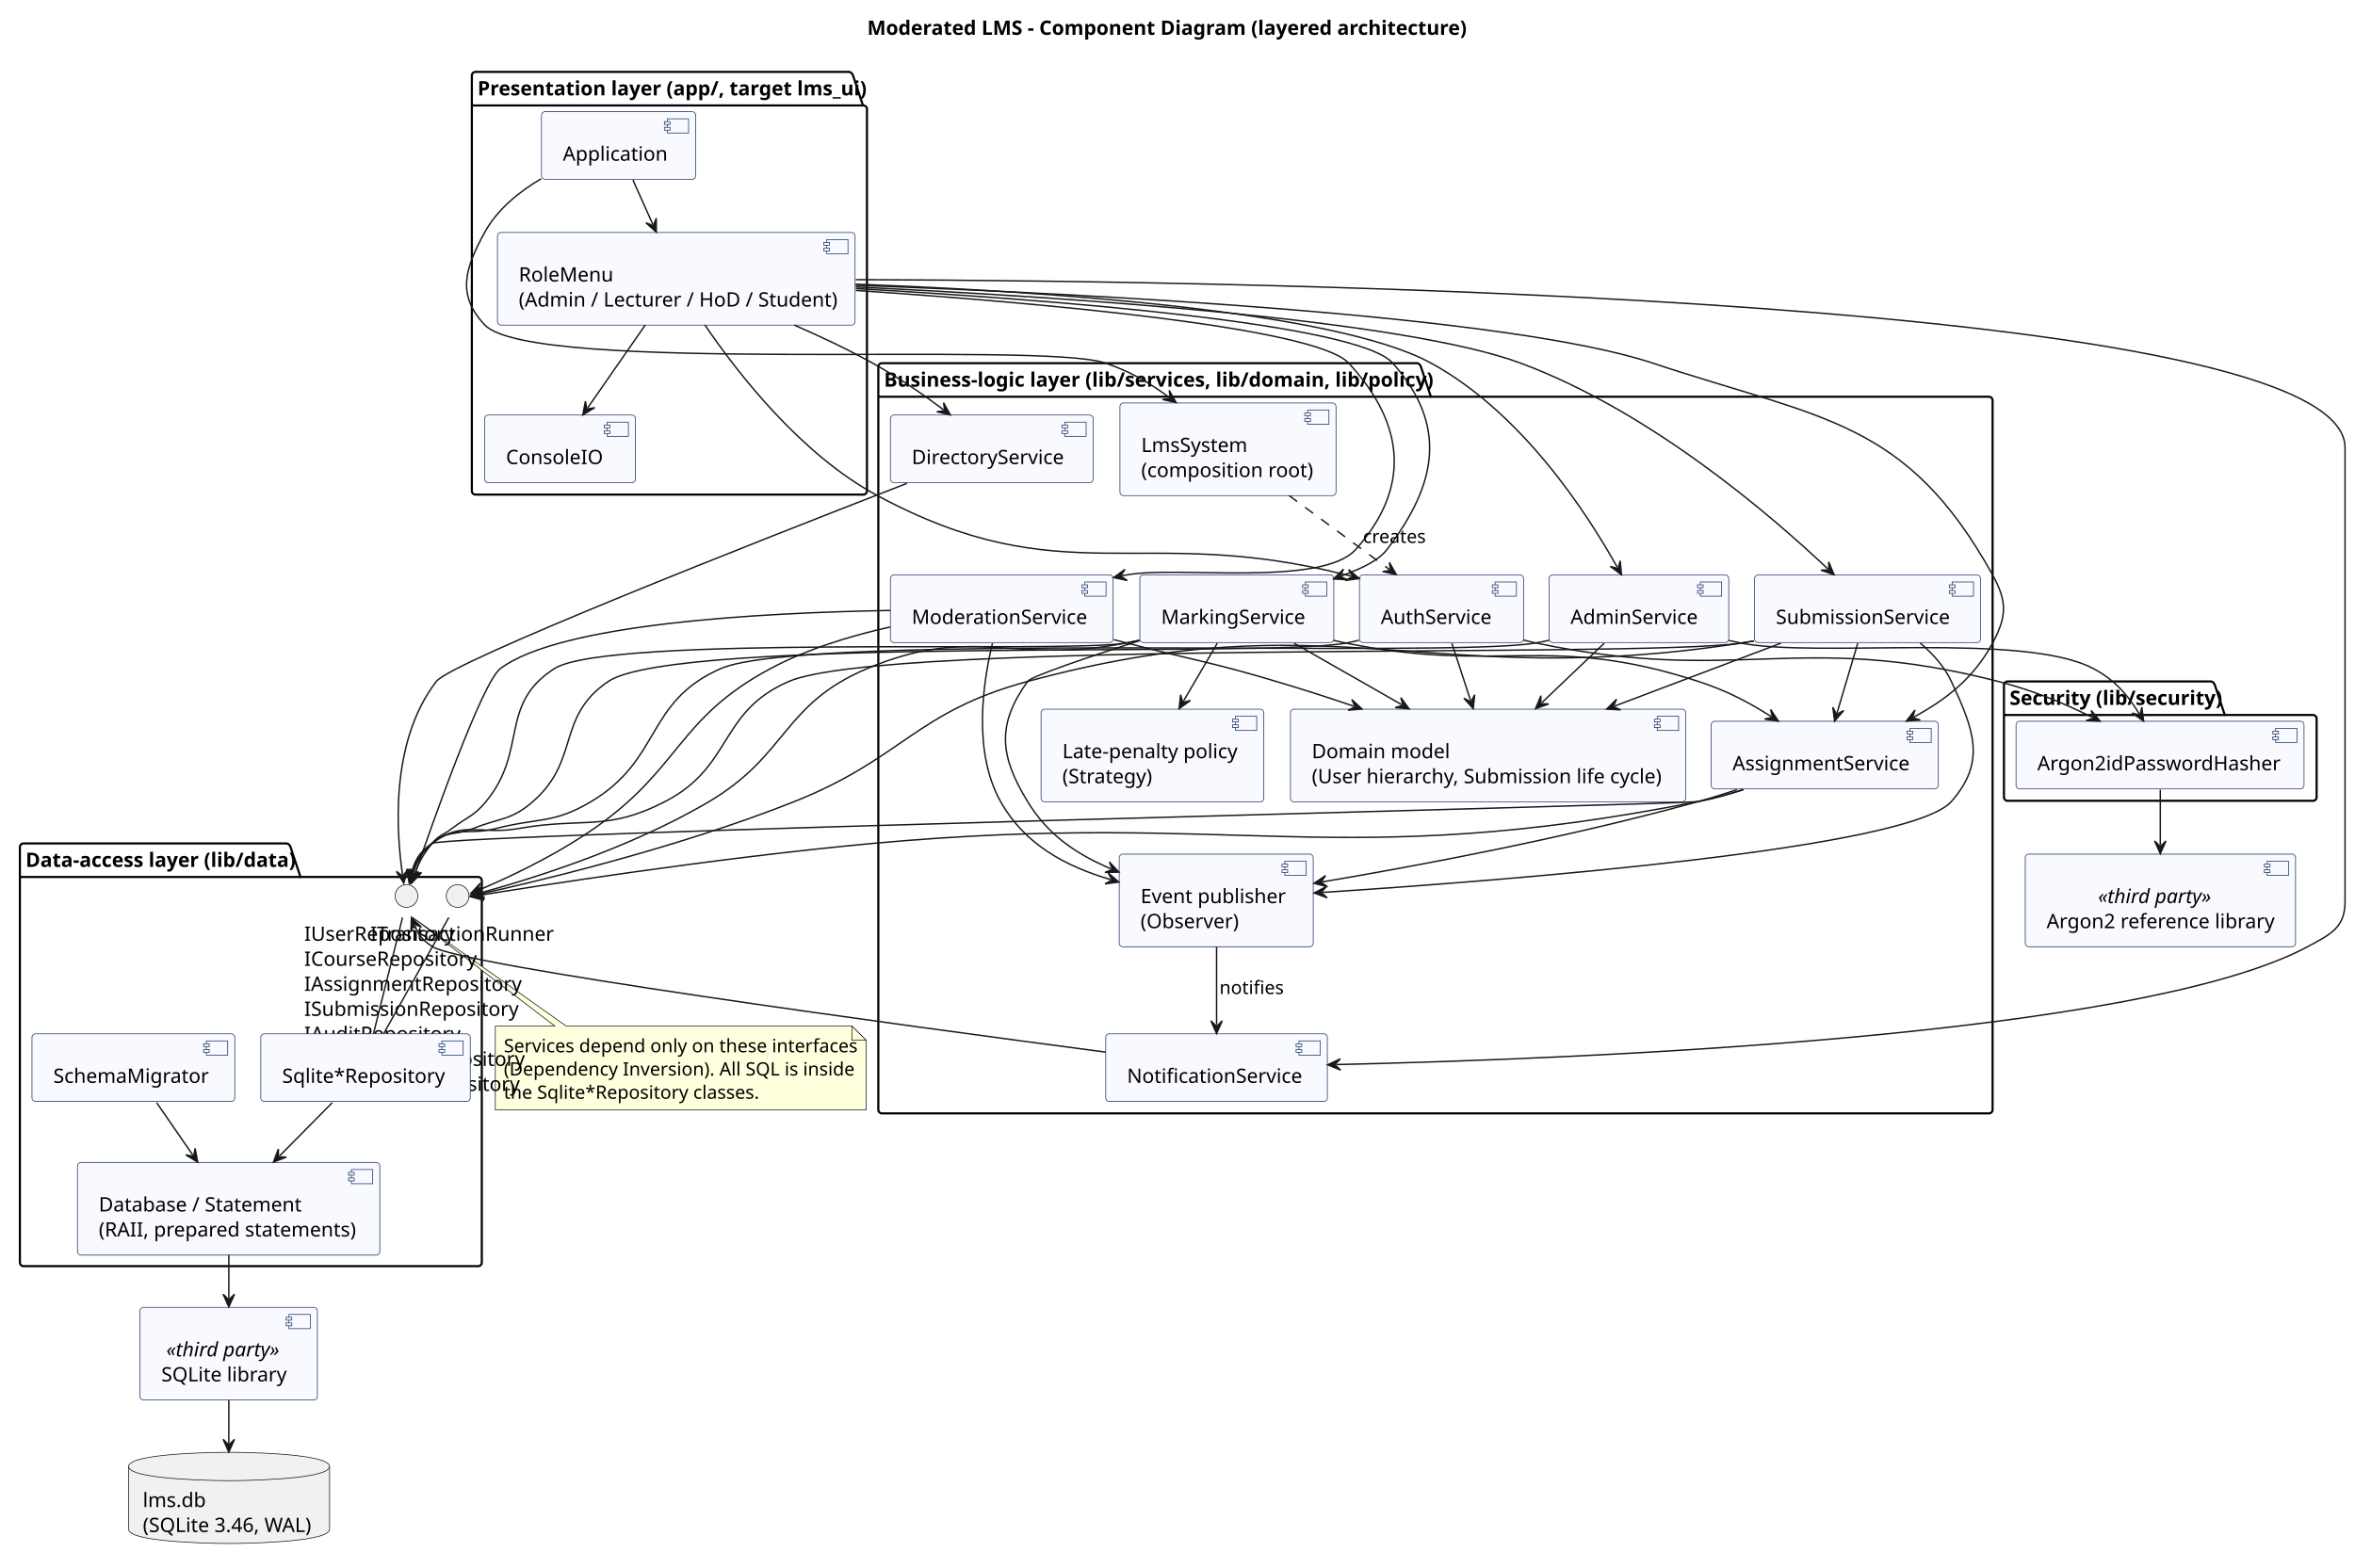
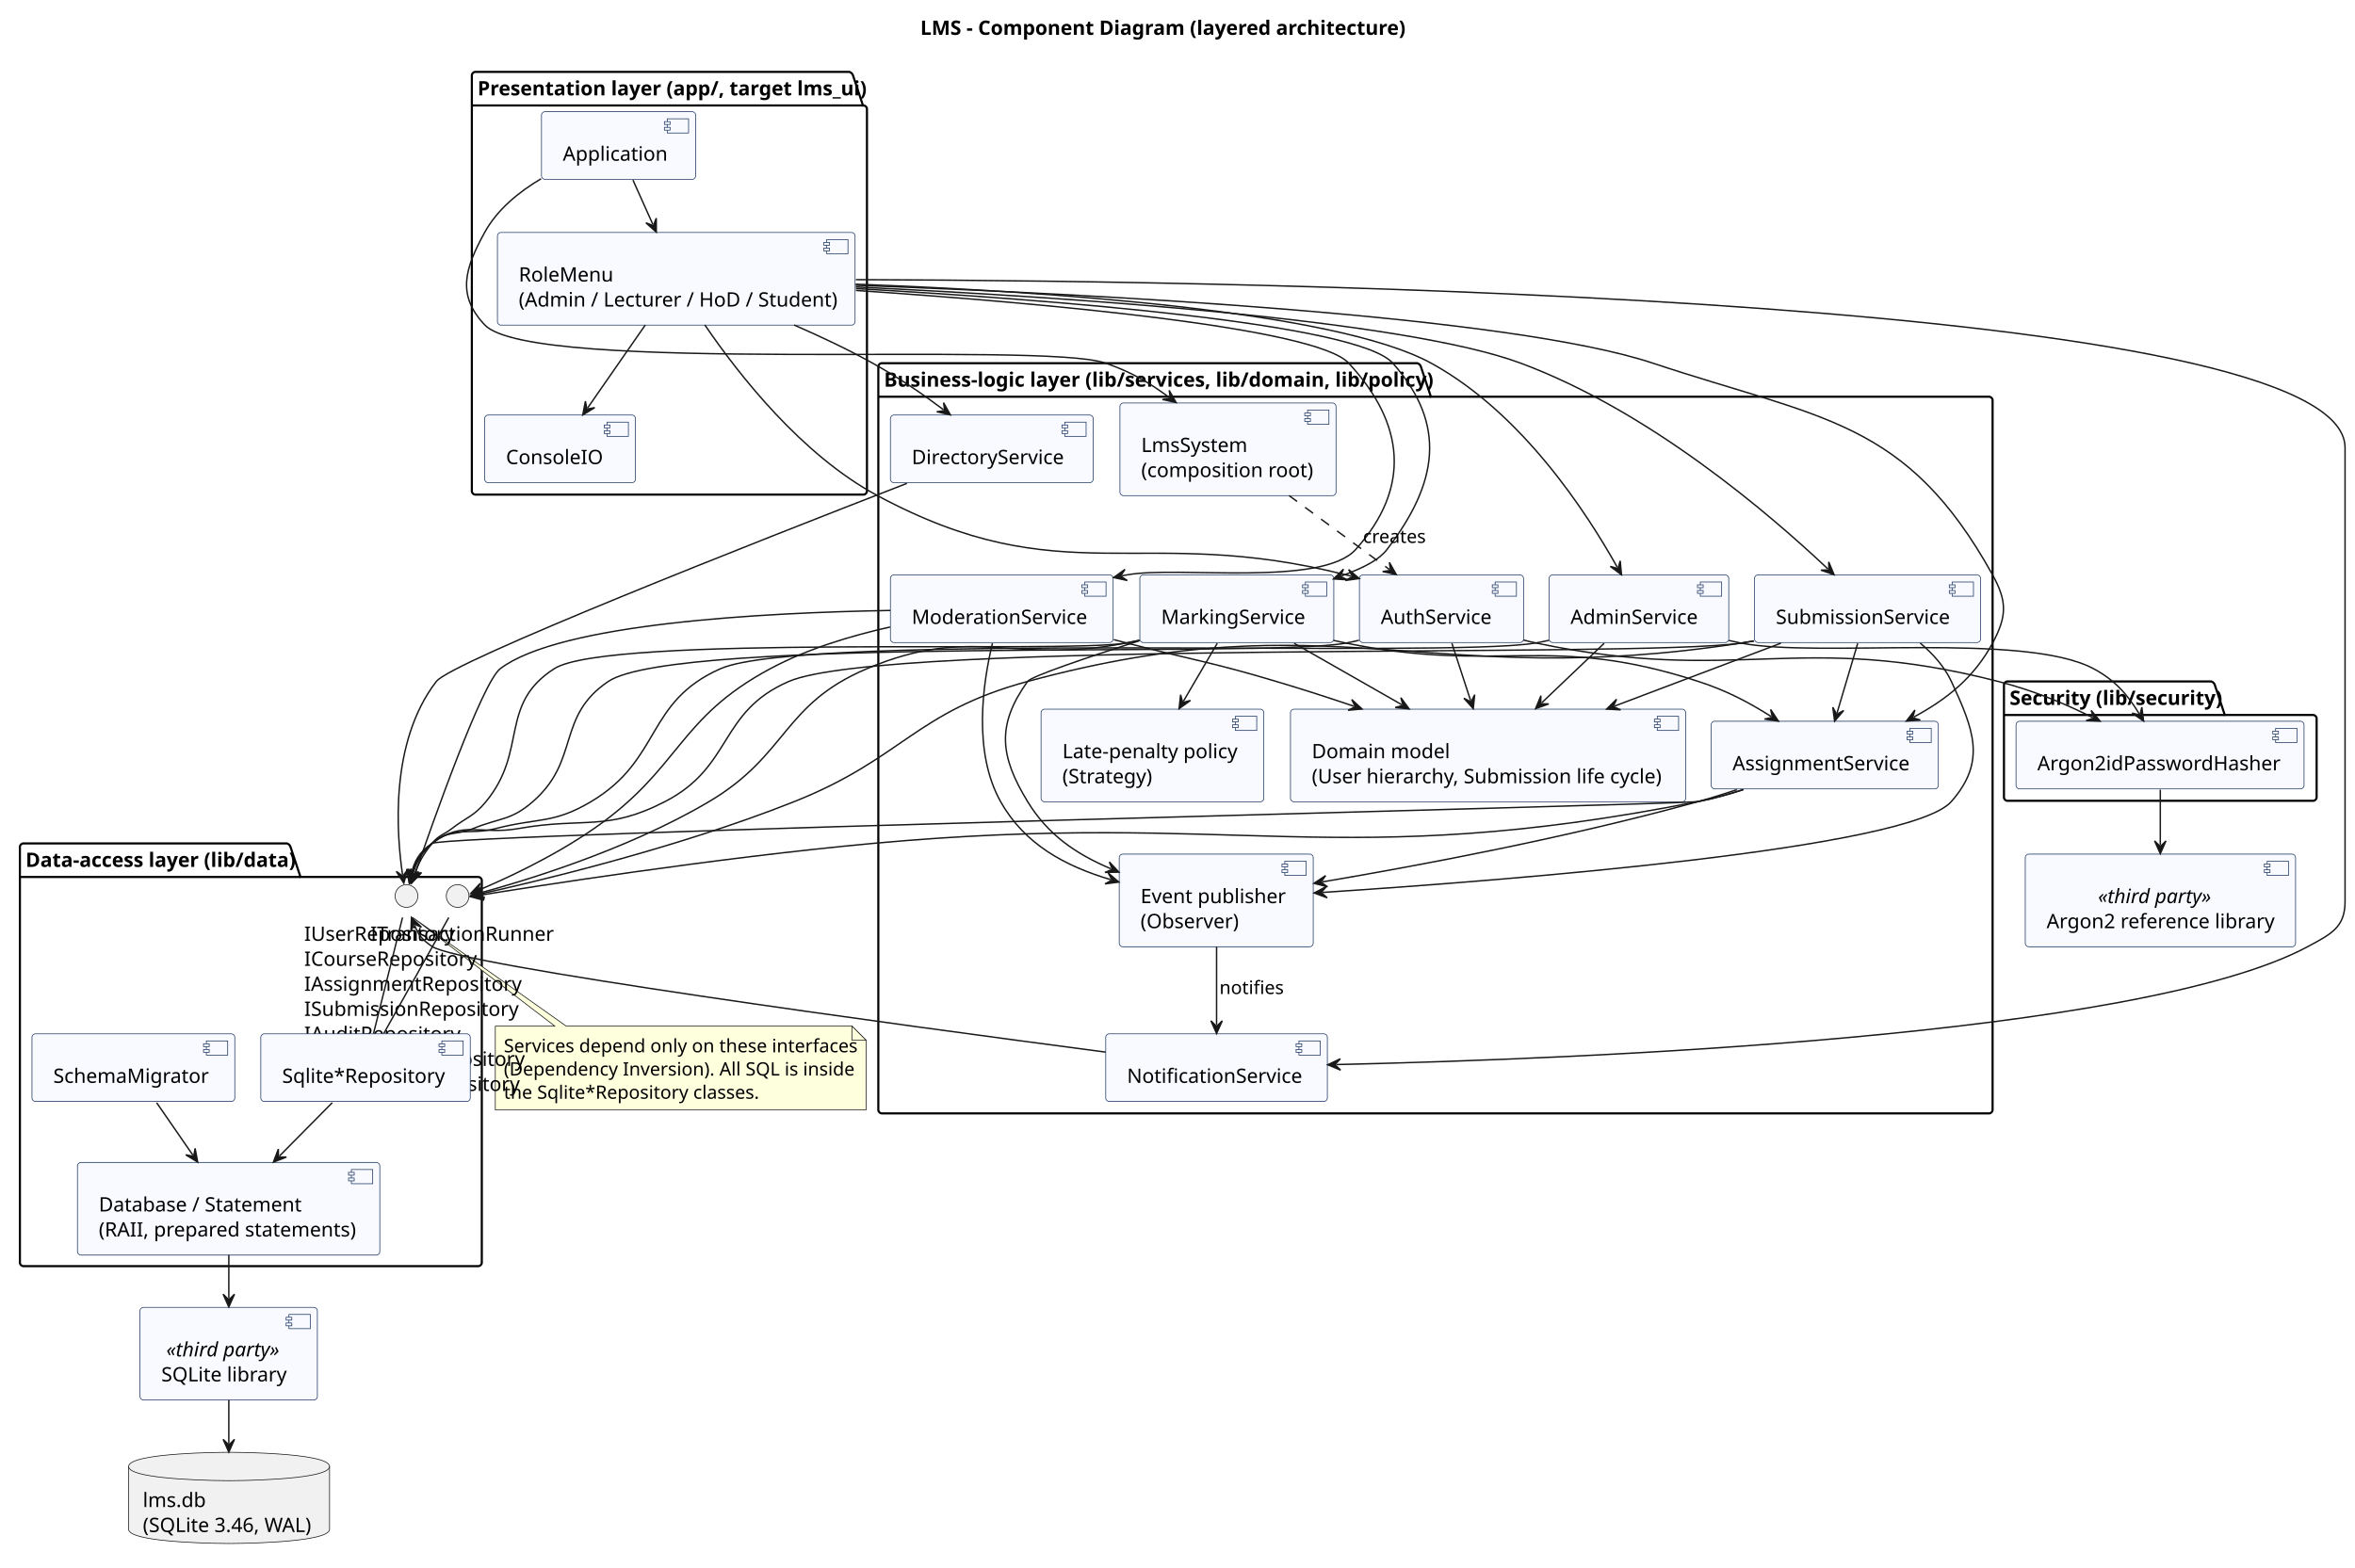
<svg xmlns="http://www.w3.org/2000/svg" contentStyleType="text/css" data-diagram-type="DESCRIPTION" height="1103px" preserveAspectRatio="none" style="width:1657px;height:1103px;background:#FFFFFF;" version="1.1" viewBox="0 0 1657 1103" width="1657px" zoomAndPan="magnify">
  <defs />
  <g>
    <g class="title" data-source-line="2">
-       <text fill="#000000" font-family="sans-serif" font-size="14" font-weight="bold" lengthAdjust="spacing" textLength="400.627" x="610.187" y="24.533">Moderated LMS - Component Diagram (layered architecture)</text>
+       <text fill="#000000" font-family="sans-serif" font-size="14" font-weight="bold" lengthAdjust="spacing" textLength="325.951" x="647.524" y="24.533">LMS - Component Diagram (layered architecture)</text>
    </g>
    <g class="cluster" data-entity="Presentation layer  .app.. target lms_ui." data-source-line="9" data-uid="ent0002" id="cluster_Presentation layer  .app.. target lms_ui.">
      <path d="M334.5,50.609 L597.686,50.609 A3.75,3.75 0 0 1 600.186,53.109 L607.186,74.219 L607.5,74.219 A2.5,2.5 0 0 1 610,76.719 L610,345.609 A2.5,2.5 0 0 1 607.5,348.109 L334.5,348.109 A2.5,2.5 0 0 1 332,345.609 L332,53.109 A2.5,2.5 0 0 1 334.5,50.609" fill="none" style="stroke:#000000;stroke-width:1.5;" />
      <line style="stroke:#000000;stroke-width:1.5;" x1="332" x2="607.186" y1="74.219" y2="74.219" />
      <text fill="#000000" font-family="sans-serif" font-size="14" font-weight="bold" lengthAdjust="spacing" textLength="262.185" x="336" y="67.143">Presentation layer  (app/, target lms_ui)</text>
    </g>
    <g class="cluster" data-entity="Business-logic layer  .lib.services. lib.domain. lib.policy." data-source-line="15" data-uid="ent0006" id="cluster_Business-logic layer  .lib.services. lib.domain. lib.policy.">
      <path d="M620.5,255.609 L997.278,255.609 A3.75,3.75 0 0 1 999.778,258.109 L1006.778,279.219 L1399.5,279.219 A2.5,2.5 0 0 1 1402,281.719 L1402,781.109 A2.5,2.5 0 0 1 1399.5,783.609 L620.5,783.609 A2.5,2.5 0 0 1 618,781.109 L618,258.109 A2.5,2.5 0 0 1 620.5,255.609" fill="none" style="stroke:#000000;stroke-width:1.5;" />
      <line style="stroke:#000000;stroke-width:1.5;" x1="618" x2="1006.778" y1="279.219" y2="279.219" />
      <text fill="#000000" font-family="sans-serif" font-size="14" font-weight="bold" lengthAdjust="spacing" textLength="375.778" x="622" y="272.143">Business-logic layer  (lib/services, lib/domain, lib/policy)</text>
    </g>
    <g class="cluster" data-entity="Security .lib.security." data-source-line="30" data-uid="ent0019" id="cluster_Security .lib.security.">
      <path d="M1412.5,479.609 L1555.879,479.609 A3.75,3.75 0 0 1 1558.379,482.109 L1565.379,503.219 L1627.5,503.219 A2.5,2.5 0 0 1 1630,505.719 L1630,561.109 A2.5,2.5 0 0 1 1627.5,563.609 L1412.5,563.609 A2.5,2.5 0 0 1 1410,561.109 L1410,482.109 A2.5,2.5 0 0 1 1412.5,479.609" fill="none" style="stroke:#000000;stroke-width:1.5;" />
      <line style="stroke:#000000;stroke-width:1.5;" x1="1410" x2="1565.379" y1="503.219" y2="503.219" />
      <text fill="#000000" font-family="sans-serif" font-size="14" font-weight="bold" lengthAdjust="spacing" textLength="142.379" x="1414" y="496.143">Security (lib/security)</text>
    </g>
    <g class="cluster" data-entity="Data-access layer  .lib.data." data-source-line="34" data-uid="ent0021" id="cluster_Data-access layer  .lib.data.">
      <path d="M16.5,593.609 L201.92,593.609 A3.75,3.75 0 0 1 204.42,596.109 L211.42,617.219 L336.5,617.219 A2.5,2.5 0 0 1 339,619.719 L339,888.609 A2.5,2.5 0 0 1 336.5,891.109 L16.5,891.109 A2.5,2.5 0 0 1 14,888.609 L14,596.109 A2.5,2.5 0 0 1 16.5,593.609" fill="none" style="stroke:#000000;stroke-width:1.5;" />
      <line style="stroke:#000000;stroke-width:1.5;" x1="14" x2="211.42" y1="617.219" y2="617.219" />
      <text fill="#000000" font-family="sans-serif" font-size="14" font-weight="bold" lengthAdjust="spacing" textLength="184.42" x="18" y="610.143">Data-access layer  (lib/data)</text>
    </g>
    <g class="entity" data-entity="File" data-source-line="42" data-uid="ent0027" id="entity_File">
      <path d="M90.5,1032.109 C90.5,1022.109 161.19,1022.109 161.19,1022.109 C161.19,1022.109 231.879,1022.109 231.879,1032.109 L231.879,1076.328 C231.879,1086.328 161.19,1086.328 161.19,1086.328 C161.19,1086.328 90.5,1086.328 90.5,1076.328 L90.5,1032.109" fill="#F1F1F1" style="stroke:#181818;stroke-width:0.5;" />
      <path d="M90.5,1032.109 C90.5,1042.109 161.19,1042.109 161.19,1042.109 C161.19,1042.109 231.879,1042.109 231.879,1032.109" fill="none" style="stroke:#181818;stroke-width:0.5;" />
      <text fill="#000000" font-family="sans-serif" font-size="14" lengthAdjust="spacing" textLength="41.234" x="100.5" y="1060.643">lms.db</text>
      <text fill="#000000" font-family="sans-serif" font-size="14" lengthAdjust="spacing" textLength="121.379" x="100.5" y="1078.252">(SQLite 3.46, WAL)</text>
    </g>
    <g class="entity" data-entity="SQLite" data-source-line="43" data-uid="ent0028" id="entity_SQLite">
      <rect fill="#F8FAFF" height="65.219" rx="2.5" ry="2.5" style="stroke:#1F3864;stroke-width:0.5;" width="124.807" x="98.5" y="920.109" />
      <rect fill="#F8FAFF" height="10" style="stroke:#1F3864;stroke-width:0.5;" width="15" x="203.307" y="925.109" />
      <rect fill="#F8FAFF" height="2" style="stroke:#1F3864;stroke-width:0.5;" width="4" x="201.307" y="927.109" />
      <rect fill="#F8FAFF" height="2" style="stroke:#1F3864;stroke-width:0.5;" width="4" x="201.307" y="931.109" />
      <text fill="#000000" font-family="sans-serif" font-size="14" font-style="italic" lengthAdjust="spacing" textLength="77.82" x="116.993" y="954.643">«third party»</text>
      <text fill="#000000" font-family="sans-serif" font-size="14" lengthAdjust="spacing" textLength="84.807" x="113.5" y="972.252">SQLite library</text>
    </g>
    <g class="entity" data-entity="Argon" data-source-line="44" data-uid="ent0029" id="entity_Argon">
      <rect fill="#F8FAFF" height="65.219" rx="2.5" ry="2.5" style="stroke:#1F3864;stroke-width:0.5;" width="190.185" x="1425" y="601.109" />
      <rect fill="#F8FAFF" height="10" style="stroke:#1F3864;stroke-width:0.5;" width="15" x="1595.186" y="606.109" />
      <rect fill="#F8FAFF" height="2" style="stroke:#1F3864;stroke-width:0.5;" width="4" x="1593.186" y="608.109" />
      <rect fill="#F8FAFF" height="2" style="stroke:#1F3864;stroke-width:0.5;" width="4" x="1593.186" y="612.109" />
      <text fill="#000000" font-family="sans-serif" font-size="14" font-style="italic" lengthAdjust="spacing" textLength="77.82" x="1476.183" y="635.643">«third party»</text>
      <text fill="#000000" font-family="sans-serif" font-size="14" lengthAdjust="spacing" textLength="150.185" x="1440" y="653.252">Argon2 reference library</text>
    </g>
    <g class="entity" data-entity="GMN78" data-source-line="97" data-uid="ent0079" id="entity_GMN78">
      <path d="M348.5,722.109 L348.5,781.164 A0,0 0 0 0 348.5,781.164 L609.391,781.164 A0,0 0 0 0 609.391,781.164 L609.391,732.109 L599.391,722.109 L398.313,722.109 L290.299,645.629 L390.313,722.109 L348.5,722.109 A0,0 0 0 0 348.5,722.109" fill="#FEFFDD" style="stroke:#181818;stroke-width:0.5;" />
      <path d="M599.391,722.109 L599.391,732.109 L609.391,732.109 L599.391,722.109" fill="#FEFFDD" style="stroke:#181818;stroke-width:0.5;" />
      <text fill="#000000" font-family="sans-serif" font-size="13" lengthAdjust="spacing" textLength="237.758" x="354.5" y="740.605">Services depend only on these interfaces</text>
      <text fill="#000000" font-family="sans-serif" font-size="13" lengthAdjust="spacing" textLength="239.891" x="354.5" y="756.956">(Dependency Inversion). All SQL is inside</text>
      <text fill="#000000" font-family="sans-serif" font-size="13" lengthAdjust="spacing" textLength="171.971" x="354.5" y="773.308">the Sqlite*Repository classes.</text>
    </g>
    <g class="entity" data-entity="App" data-source-line="10" data-uid="ent0003" id="entity_App">
      <rect fill="#F8FAFF" height="47.609" rx="2.5" ry="2.5" style="stroke:#1F3864;stroke-width:0.5;" width="108.489" x="381" y="78.609" />
      <rect fill="#F8FAFF" height="10" style="stroke:#1F3864;stroke-width:0.5;" width="15" x="469.489" y="83.609" />
      <rect fill="#F8FAFF" height="2" style="stroke:#1F3864;stroke-width:0.5;" width="4" x="467.489" y="85.609" />
      <rect fill="#F8FAFF" height="2" style="stroke:#1F3864;stroke-width:0.5;" width="4" x="467.489" y="89.609" />
      <text fill="#000000" font-family="sans-serif" font-size="14" lengthAdjust="spacing" textLength="68.489" x="396" y="113.143">Application</text>
    </g>
    <g class="entity" data-entity="Menus" data-source-line="11" data-uid="ent0004" id="entity_Menus">
      <rect fill="#F8FAFF" height="65.219" rx="2.5" ry="2.5" style="stroke:#1F3864;stroke-width:0.5;" width="251.641" x="350" y="163.609" />
      <rect fill="#F8FAFF" height="10" style="stroke:#1F3864;stroke-width:0.5;" width="15" x="581.641" y="168.609" />
      <rect fill="#F8FAFF" height="2" style="stroke:#1F3864;stroke-width:0.5;" width="4" x="579.641" y="170.609" />
      <rect fill="#F8FAFF" height="2" style="stroke:#1F3864;stroke-width:0.5;" width="4" x="579.641" y="174.609" />
      <text fill="#000000" font-family="sans-serif" font-size="14" lengthAdjust="spacing" textLength="63.813" x="365" y="198.143">RoleMenu</text>
      <text fill="#000000" font-family="sans-serif" font-size="14" lengthAdjust="spacing" textLength="211.641" x="365" y="215.752">(Admin / Lecturer / HoD / Student)</text>
    </g>
    <g class="entity" data-entity="IO" data-source-line="12" data-uid="ent0005" id="entity_IO">
      <rect fill="#F8FAFF" height="47.609" rx="2.5" ry="2.5" style="stroke:#1F3864;stroke-width:0.5;" width="106.144" x="341" y="292.109" />
      <rect fill="#F8FAFF" height="10" style="stroke:#1F3864;stroke-width:0.5;" width="15" x="427.144" y="297.109" />
      <rect fill="#F8FAFF" height="2" style="stroke:#1F3864;stroke-width:0.5;" width="4" x="425.144" y="299.109" />
      <rect fill="#F8FAFF" height="2" style="stroke:#1F3864;stroke-width:0.5;" width="4" x="425.144" y="303.109" />
      <text fill="#000000" font-family="sans-serif" font-size="14" lengthAdjust="spacing" textLength="66.144" x="356" y="326.643">ConsoleIO</text>
    </g>
    <g class="entity" data-entity="Sys" data-source-line="16" data-uid="ent0007" id="entity_Sys">
      <rect fill="#F8FAFF" height="65.219" rx="2.5" ry="2.5" style="stroke:#1F3864;stroke-width:0.5;" width="152.041" x="788" y="283.609" />
      <rect fill="#F8FAFF" height="10" style="stroke:#1F3864;stroke-width:0.5;" width="15" x="920.041" y="288.609" />
      <rect fill="#F8FAFF" height="2" style="stroke:#1F3864;stroke-width:0.5;" width="4" x="918.041" y="290.609" />
      <rect fill="#F8FAFF" height="2" style="stroke:#1F3864;stroke-width:0.5;" width="4" x="918.041" y="294.609" />
      <text fill="#000000" font-family="sans-serif" font-size="14" lengthAdjust="spacing" textLength="73.124" x="803" y="318.143">LmsSystem</text>
      <text fill="#000000" font-family="sans-serif" font-size="14" lengthAdjust="spacing" textLength="112.041" x="803" y="335.752">(composition root)</text>
    </g>
    <g class="entity" data-entity="Auth" data-source-line="17" data-uid="ent0008" id="entity_Auth">
      <rect fill="#F8FAFF" height="47.609" rx="2.5" ry="2.5" style="stroke:#1F3864;stroke-width:0.5;" width="115.482" x="956.5" y="404.609" />
      <rect fill="#F8FAFF" height="10" style="stroke:#1F3864;stroke-width:0.5;" width="15" x="1051.982" y="409.609" />
      <rect fill="#F8FAFF" height="2" style="stroke:#1F3864;stroke-width:0.5;" width="4" x="1049.982" y="411.609" />
      <rect fill="#F8FAFF" height="2" style="stroke:#1F3864;stroke-width:0.5;" width="4" x="1049.982" y="415.609" />
      <text fill="#000000" font-family="sans-serif" font-size="14" lengthAdjust="spacing" textLength="75.482" x="971.5" y="439.143">AuthService</text>
    </g>
    <g class="entity" data-entity="AdminS" data-source-line="18" data-uid="ent0009" id="entity_AdminS">
      <rect fill="#F8FAFF" height="47.609" rx="2.5" ry="2.5" style="stroke:#1F3864;stroke-width:0.5;" width="126.365" x="1090" y="404.609" />
      <rect fill="#F8FAFF" height="10" style="stroke:#1F3864;stroke-width:0.5;" width="15" x="1196.365" y="409.609" />
      <rect fill="#F8FAFF" height="2" style="stroke:#1F3864;stroke-width:0.5;" width="4" x="1194.365" y="411.609" />
      <rect fill="#F8FAFF" height="2" style="stroke:#1F3864;stroke-width:0.5;" width="4" x="1194.365" y="415.609" />
      <text fill="#000000" font-family="sans-serif" font-size="14" lengthAdjust="spacing" textLength="86.365" x="1105" y="439.143">AdminService</text>
    </g>
    <g class="entity" data-entity="AsgS" data-source-line="19" data-uid="ent0010" id="entity_AsgS">
      <rect fill="#F8FAFF" height="47.609" rx="2.5" ry="2.5" style="stroke:#1F3864;stroke-width:0.5;" width="159.827" x="1204" y="507.609" />
      <rect fill="#F8FAFF" height="10" style="stroke:#1F3864;stroke-width:0.5;" width="15" x="1343.827" y="512.609" />
      <rect fill="#F8FAFF" height="2" style="stroke:#1F3864;stroke-width:0.5;" width="4" x="1341.827" y="514.609" />
      <rect fill="#F8FAFF" height="2" style="stroke:#1F3864;stroke-width:0.5;" width="4" x="1341.827" y="518.609" />
      <text fill="#000000" font-family="sans-serif" font-size="14" lengthAdjust="spacing" textLength="119.827" x="1219" y="542.143">AssignmentService</text>
    </g>
    <g class="entity" data-entity="SubS" data-source-line="20" data-uid="ent0011" id="entity_SubS">
      <rect fill="#F8FAFF" height="47.609" rx="2.5" ry="2.5" style="stroke:#1F3864;stroke-width:0.5;" width="159.048" x="1234.5" y="404.609" />
      <rect fill="#F8FAFF" height="10" style="stroke:#1F3864;stroke-width:0.5;" width="15" x="1373.548" y="409.609" />
      <rect fill="#F8FAFF" height="2" style="stroke:#1F3864;stroke-width:0.5;" width="4" x="1371.548" y="411.609" />
      <rect fill="#F8FAFF" height="2" style="stroke:#1F3864;stroke-width:0.5;" width="4" x="1371.548" y="415.609" />
      <text fill="#000000" font-family="sans-serif" font-size="14" lengthAdjust="spacing" textLength="119.048" x="1249.5" y="439.143">SubmissionService</text>
    </g>
    <g class="entity" data-entity="MarkS" data-source-line="21" data-uid="ent0012" id="entity_MarkS">
      <rect fill="#F8FAFF" height="47.609" rx="2.5" ry="2.5" style="stroke:#1F3864;stroke-width:0.5;" width="136.476" x="802" y="404.609" />
      <rect fill="#F8FAFF" height="10" style="stroke:#1F3864;stroke-width:0.5;" width="15" x="918.476" y="409.609" />
      <rect fill="#F8FAFF" height="2" style="stroke:#1F3864;stroke-width:0.5;" width="4" x="916.476" y="411.609" />
      <rect fill="#F8FAFF" height="2" style="stroke:#1F3864;stroke-width:0.5;" width="4" x="916.476" y="415.609" />
      <text fill="#000000" font-family="sans-serif" font-size="14" lengthAdjust="spacing" textLength="96.476" x="817" y="439.143">MarkingService</text>
    </g>
    <g class="entity" data-entity="ModS" data-source-line="22" data-uid="ent0013" id="entity_ModS">
      <rect fill="#F8FAFF" height="47.609" rx="2.5" ry="2.5" style="stroke:#1F3864;stroke-width:0.5;" width="156.724" x="626.5" y="404.609" />
      <rect fill="#F8FAFF" height="10" style="stroke:#1F3864;stroke-width:0.5;" width="15" x="763.224" y="409.609" />
      <rect fill="#F8FAFF" height="2" style="stroke:#1F3864;stroke-width:0.5;" width="4" x="761.224" y="411.609" />
      <rect fill="#F8FAFF" height="2" style="stroke:#1F3864;stroke-width:0.5;" width="4" x="761.224" y="415.609" />
      <text fill="#000000" font-family="sans-serif" font-size="14" lengthAdjust="spacing" textLength="116.724" x="641.5" y="439.143">ModerationService</text>
    </g>
    <g class="entity" data-entity="NotS" data-source-line="23" data-uid="ent0014" id="entity_NotS">
      <rect fill="#F8FAFF" height="47.609" rx="2.5" ry="2.5" style="stroke:#1F3864;stroke-width:0.5;" width="155.938" x="778" y="727.609" />
      <rect fill="#F8FAFF" height="10" style="stroke:#1F3864;stroke-width:0.5;" width="15" x="913.938" y="732.609" />
      <rect fill="#F8FAFF" height="2" style="stroke:#1F3864;stroke-width:0.5;" width="4" x="911.938" y="734.609" />
      <rect fill="#F8FAFF" height="2" style="stroke:#1F3864;stroke-width:0.5;" width="4" x="911.938" y="738.609" />
      <text fill="#000000" font-family="sans-serif" font-size="14" lengthAdjust="spacing" textLength="115.938" x="793" y="762.143">NotificationService</text>
    </g>
    <g class="entity" data-entity="DirS" data-source-line="24" data-uid="ent0015" id="entity_DirS">
      <rect fill="#F8FAFF" height="47.609" rx="2.5" ry="2.5" style="stroke:#1F3864;stroke-width:0.5;" width="142.69" x="626.5" y="292.109" />
      <rect fill="#F8FAFF" height="10" style="stroke:#1F3864;stroke-width:0.5;" width="15" x="749.189" y="297.109" />
      <rect fill="#F8FAFF" height="2" style="stroke:#1F3864;stroke-width:0.5;" width="4" x="747.189" y="299.109" />
      <rect fill="#F8FAFF" height="2" style="stroke:#1F3864;stroke-width:0.5;" width="4" x="747.189" y="303.109" />
      <text fill="#000000" font-family="sans-serif" font-size="14" lengthAdjust="spacing" textLength="102.689" x="641.5" y="326.643">DirectoryService</text>
    </g>
    <g class="entity" data-entity="Domain" data-source-line="25" data-uid="ent0016" id="entity_Domain">
      <rect fill="#F8FAFF" height="65.219" rx="2.5" ry="2.5" style="stroke:#1F3864;stroke-width:0.5;" width="278.068" x="908" y="499.109" />
      <rect fill="#F8FAFF" height="10" style="stroke:#1F3864;stroke-width:0.5;" width="15" x="1166.068" y="504.109" />
      <rect fill="#F8FAFF" height="2" style="stroke:#1F3864;stroke-width:0.5;" width="4" x="1164.068" y="506.109" />
      <rect fill="#F8FAFF" height="2" style="stroke:#1F3864;stroke-width:0.5;" width="4" x="1164.068" y="510.109" />
      <text fill="#000000" font-family="sans-serif" font-size="14" lengthAdjust="spacing" textLength="90.262" x="923" y="533.643">Domain model</text>
      <text fill="#000000" font-family="sans-serif" font-size="14" lengthAdjust="spacing" textLength="238.068" x="923" y="551.252">(User hierarchy, Submission life cycle)</text>
    </g>
    <g class="entity" data-entity="Policy" data-source-line="26" data-uid="ent0017" id="entity_Policy">
      <rect fill="#F8FAFF" height="65.219" rx="2.5" ry="2.5" style="stroke:#1F3864;stroke-width:0.5;" width="156.737" x="732.5" y="499.109" />
      <rect fill="#F8FAFF" height="10" style="stroke:#1F3864;stroke-width:0.5;" width="15" x="869.237" y="504.109" />
      <rect fill="#F8FAFF" height="2" style="stroke:#1F3864;stroke-width:0.5;" width="4" x="867.237" y="506.109" />
      <rect fill="#F8FAFF" height="2" style="stroke:#1F3864;stroke-width:0.5;" width="4" x="867.237" y="510.109" />
      <text fill="#000000" font-family="sans-serif" font-size="14" lengthAdjust="spacing" textLength="116.737" x="747.5" y="533.643">Late-penalty policy</text>
      <text fill="#000000" font-family="sans-serif" font-size="14" lengthAdjust="spacing" textLength="61.462" x="747.5" y="551.252">(Strategy)</text>
    </g>
    <g class="entity" data-entity="Events" data-source-line="27" data-uid="ent0018" id="entity_Events">
      <rect fill="#F8FAFF" height="65.219" rx="2.5" ry="2.5" style="stroke:#1F3864;stroke-width:0.5;" width="136.503" x="787.5" y="601.109" />
      <rect fill="#F8FAFF" height="10" style="stroke:#1F3864;stroke-width:0.5;" width="15" x="904.003" y="606.109" />
      <rect fill="#F8FAFF" height="2" style="stroke:#1F3864;stroke-width:0.5;" width="4" x="902.003" y="608.109" />
      <rect fill="#F8FAFF" height="2" style="stroke:#1F3864;stroke-width:0.5;" width="4" x="902.003" y="612.109" />
      <text fill="#000000" font-family="sans-serif" font-size="14" lengthAdjust="spacing" textLength="96.503" x="802.5" y="635.643">Event publisher</text>
      <text fill="#000000" font-family="sans-serif" font-size="14" lengthAdjust="spacing" textLength="66.897" x="802.5" y="653.252">(Observer)</text>
    </g>
    <g class="entity" data-entity="Hasher" data-source-line="31" data-uid="ent0020" id="entity_Hasher">
      <rect fill="#F8FAFF" height="47.609" rx="2.5" ry="2.5" style="stroke:#1F3864;stroke-width:0.5;" width="202.641" x="1418.5" y="507.609" />
      <rect fill="#F8FAFF" height="10" style="stroke:#1F3864;stroke-width:0.5;" width="15" x="1601.141" y="512.609" />
      <rect fill="#F8FAFF" height="2" style="stroke:#1F3864;stroke-width:0.5;" width="4" x="1599.141" y="514.609" />
      <rect fill="#F8FAFF" height="2" style="stroke:#1F3864;stroke-width:0.5;" width="4" x="1599.141" y="518.609" />
      <text fill="#000000" font-family="sans-serif" font-size="14" lengthAdjust="spacing" textLength="162.641" x="1433.5" y="542.143">Argon2idPasswordHasher</text>
    </g>
    <g class="entity" data-entity="IRepo" data-source-line="35" data-uid="ent0022" id="entity_IRepo">
      <ellipse cx="286" cy="630.609" fill="#F1F1F1" rx="8" ry="8" style="stroke:#181818;stroke-width:0.5;" />
      <text fill="#000000" font-family="sans-serif" font-size="14" lengthAdjust="spacing" textLength="100.365" x="214.024" y="662.143">IUserRepository</text>
      <text fill="#000000" font-family="sans-serif" font-size="14" lengthAdjust="spacing" textLength="115.938" x="214.024" y="679.752">ICourseRepository</text>
      <text fill="#000000" font-family="sans-serif" font-size="14" lengthAdjust="spacing" textLength="143.951" x="214.024" y="697.361">IAssignmentRepository</text>
      <text fill="#000000" font-family="sans-serif" font-size="14" lengthAdjust="spacing" textLength="143.172" x="214.024" y="714.971">ISubmissionRepository</text>
      <text fill="#000000" font-family="sans-serif" font-size="14" lengthAdjust="spacing" textLength="102.717" x="214.024" y="732.58">IAuditRepository</text>
      <text fill="#000000" font-family="sans-serif" font-size="14" lengthAdjust="spacing" textLength="143.951" x="214.024" y="750.189">IDepartmentRepository</text>
      <text fill="#000000" font-family="sans-serif" font-size="14" lengthAdjust="spacing" textLength="140.061" x="214.024" y="767.799">INotificationRepository</text>
    </g>
    <g class="entity" data-entity="ITx" data-source-line="36" data-uid="ent0023" id="entity_ITx">
      <ellipse cx="322" cy="630.609" fill="#F1F1F1" rx="8" ry="8" style="stroke:#181818;stroke-width:0.5;" />
      <text fill="#000000" font-family="sans-serif" font-size="14" lengthAdjust="spacing" textLength="122.951" x="260.524" y="662.143">ITransactionRunner</text>
    </g>
    <g class="entity" data-entity="Repos" data-source-line="37" data-uid="ent0024" id="entity_Repos">
      <rect fill="#F8FAFF" height="47.609" rx="2.5" ry="2.5" style="stroke:#1F3864;stroke-width:0.5;" width="147.386" x="183.5" y="727.609" />
      <rect fill="#F8FAFF" height="10" style="stroke:#1F3864;stroke-width:0.5;" width="15" x="310.886" y="732.609" />
      <rect fill="#F8FAFF" height="2" style="stroke:#1F3864;stroke-width:0.5;" width="4" x="308.886" y="734.609" />
      <rect fill="#F8FAFF" height="2" style="stroke:#1F3864;stroke-width:0.5;" width="4" x="308.886" y="738.609" />
      <text fill="#000000" font-family="sans-serif" font-size="14" lengthAdjust="spacing" textLength="107.386" x="198.5" y="762.143">Sqlite*Repository</text>
    </g>
    <g class="entity" data-entity="DB" data-source-line="38" data-uid="ent0025" id="entity_DB">
      <rect fill="#F8FAFF" height="65.219" rx="2.5" ry="2.5" style="stroke:#1F3864;stroke-width:0.5;" width="212.737" x="54.5" y="818.109" />
      <rect fill="#F8FAFF" height="10" style="stroke:#1F3864;stroke-width:0.5;" width="15" x="247.237" y="823.109" />
      <rect fill="#F8FAFF" height="2" style="stroke:#1F3864;stroke-width:0.5;" width="4" x="245.237" y="825.109" />
      <rect fill="#F8FAFF" height="2" style="stroke:#1F3864;stroke-width:0.5;" width="4" x="245.237" y="829.109" />
      <text fill="#000000" font-family="sans-serif" font-size="14" lengthAdjust="spacing" textLength="135.413" x="69.5" y="852.643">Database / Statement</text>
      <text fill="#000000" font-family="sans-serif" font-size="14" lengthAdjust="spacing" textLength="172.737" x="69.5" y="870.252">(RAII, prepared statements)</text>
    </g>
    <g class="entity" data-entity="Mig" data-source-line="39" data-uid="ent0026" id="entity_Mig">
      <rect fill="#F8FAFF" height="47.609" rx="2.5" ry="2.5" style="stroke:#1F3864;stroke-width:0.5;" width="142.703" x="22.5" y="727.609" />
      <rect fill="#F8FAFF" height="10" style="stroke:#1F3864;stroke-width:0.5;" width="15" x="145.203" y="732.609" />
      <rect fill="#F8FAFF" height="2" style="stroke:#1F3864;stroke-width:0.5;" width="4" x="143.203" y="734.609" />
      <rect fill="#F8FAFF" height="2" style="stroke:#1F3864;stroke-width:0.5;" width="4" x="143.203" y="738.609" />
      <text fill="#000000" font-family="sans-serif" font-size="14" lengthAdjust="spacing" textLength="102.703" x="37.5" y="762.143">SchemaMigrator</text>
    </g>
    <g class="link" data-entity-1="App" data-entity-2="Menus" data-uid="lnk30" id="link_App_Menus">
      <polygon fill="#181818" points="461.786,163.388,461.756,153.539,459.741,158.825,454.455,156.81,461.786,163.388" style="stroke:#181818;stroke-width:1;" />
      <path d="M445.346,126.699 C450.328,137.816 453.926,145.847 459.333,157.912" fill="none" style="stroke:#181818;stroke-width:1;" />
    </g>
    <g class="link" data-entity-1="Menus" data-entity-2="IO" data-uid="lnk31" id="link_Menus_IO">
      <polygon fill="#181818" points="410.051,292.012,418.471,286.904,412.904,287.906,411.902,282.339,410.051,292.012" style="stroke:#181818;stroke-width:1;" />
      <path d="M454.026,228.731 C440.173,248.665 426.021,269.03 413.475,287.085" fill="none" style="stroke:#181818;stroke-width:1;" />
    </g>
    <g class="link" data-entity-1="App" data-entity-2="Sys" data-uid="lnk32" id="link_App_Sys">
      <polygon fill="#181818" points="827.497,283.314,822.665,274.732,823.486,280.329,817.889,281.15,827.497,283.314" style="stroke:#181818;stroke-width:1;" />
      <path d="M380.716,125.816 C365.063,135.059 349.84,147.48 341,163.609 C327.116,188.943 321.212,207.561 341,228.609 C374.322,264.054 732.032,239.685 778,255.609 C795.67,261.731 808.23,268.976 822.684,279.732" fill="none" style="stroke:#181818;stroke-width:1;" />
    </g>
    <g class="link" data-entity-1="Menus" data-entity-2="Auth" data-uid="lnk33" id="link_Menus_Auth">
      <polygon fill="#181818" points="956.437,407.184,948.903,400.84,951.633,405.794,946.679,408.525,956.437,407.184" style="stroke:#181818;stroke-width:1;" />
      <path d="M495.911,228.664 C520.014,263.996 564.031,320.036 617,348.609 C747.929,419.236 802.839,367.893 947,404.609 C950.099,405.399 947.495,404.597 950.673,405.517" fill="none" style="stroke:#181818;stroke-width:1;" />
    </g>
    <g class="link" data-entity-1="Menus" data-entity-2="AdminS" data-uid="lnk34" id="link_Menus_AdminS">
      <polygon fill="#181818" points="1140.898,404.53,1139.992,394.723,1138.455,400.167,1133.011,398.63,1140.898,404.53" style="stroke:#181818;stroke-width:1;" />
      <path d="M602.015,200.012 C736.569,205.024 939.542,218.647 1007,255.609 C1071.235,290.805 1116.599,361.123 1137.967,399.294" fill="none" style="stroke:#181818;stroke-width:1;" />
    </g>
    <g class="link" data-entity-1="Menus" data-entity-2="AsgS" data-uid="lnk35" id="link_Menus_AsgS">
      <polygon fill="#181818" points="1341.331,507.497,1351.151,506.736,1345.73,505.119,1347.347,499.699,1341.331,507.497" style="stroke:#181818;stroke-width:1;" />
      <path d="M602.099,200.79 C771.317,206.938 1062.268,222.093 1163,255.609 C1281.772,295.129 1341.258,295.161 1402,404.609 C1412.352,423.263 1412.103,433.82 1402,452.609 C1388.916,476.942 1369.822,492.099 1346.61,504.644" fill="none" style="stroke:#181818;stroke-width:1;" />
    </g>
    <g class="link" data-entity-1="Menus" data-entity-2="SubS" data-uid="lnk36" id="link_Menus_SubS">
      <polygon fill="#181818" points="1290.503,404.532,1286.698,395.448,1286.865,401.102,1281.21,401.269,1290.503,404.532" style="stroke:#181818;stroke-width:1;" />
      <path d="M602.157,201.99 C750.517,209.043 987.081,224.768 1070,255.609 C1161.081,289.487 1245.268,361.892 1286.137,400.416" fill="none" style="stroke:#181818;stroke-width:1;" />
    </g>
    <g class="link" data-entity-1="Menus" data-entity-2="MarkS" data-uid="lnk37" id="link_Menus_MarkS">
      <polygon fill="#181818" points="938.259,407.458,948.089,408.059,942.943,405.71,945.293,400.564,938.259,407.458" style="stroke:#181818;stroke-width:1;" />
      <path d="M602.208,203.109 C743.283,211.141 955.328,227.709 980,255.609 C1018.586,299.245 1011.405,340.355 976,386.609 C970.513,393.778 961.029,398.962 943.88,405.361" fill="none" style="stroke:#181818;stroke-width:1;" />
    </g>
    <g class="link" data-entity-1="Menus" data-entity-2="ModS" data-uid="lnk38" id="link_Menus_ModS">
      <polygon fill="#181818" points="783.556,406.478,793.184,408.55,788.45,405.454,791.546,400.72,783.556,406.478" style="stroke:#181818;stroke-width:1;" />
      <path d="M602.23,204.41 C734.301,213.338 925.72,230.438 949,255.609 C988.561,298.385 992.843,343.182 954,386.609 C930,413.443 828.396,398.041 793,404.609 C789.895,405.186 792.611,404.584 789.429,405.249" fill="none" style="stroke:#181818;stroke-width:1;" />
    </g>
    <g class="link" data-entity-1="Menus" data-entity-2="NotS" data-uid="lnk39" id="link_Menus_NotS">
      <polygon fill="#181818" points="934.189,749.377,943.278,753.172,939.188,749.264,943.097,745.174,934.189,749.377" style="stroke:#181818;stroke-width:1;" />
      <path d="M602.196,196.808 C905.412,197.752 1650,210.702 1650,315.109 C1650,315.109 1650,315.109 1650,634.609 C1650,652.762 1639.973,657.483 1624,666.109 C1506.195,729.73 1111.12,745.376 940.188,749.241" fill="none" style="stroke:#181818;stroke-width:1;" />
    </g>
    <g class="link" data-entity-1="Menus" data-entity-2="DirS" data-uid="lnk40" id="link_Menus_DirS">
      <polygon fill="#181818" points="668.702,291.996,663.899,283.398,664.701,288.998,659.101,289.799,668.702,291.996" style="stroke:#181818;stroke-width:1;" />
      <path d="M558.751,228.762 C577.294,236.791 596.613,245.915 614,255.609 C633.043,266.227 648.212,276.639 663.9,288.398" fill="none" style="stroke:#181818;stroke-width:1;" />
    </g>
    <g class="link" data-entity-1="Sys" data-entity-2="Auth" data-uid="lnk41" id="link_Sys_Auth">
      <polygon fill="#181818" points="982.454,404.37,977.58,395.812,978.428,401.405,972.835,402.253,982.454,404.37" style="stroke:#181818;stroke-width:1;" />
      <path d="M906.984,348.774 C931.051,366.503 955.702,384.663 977.623,400.812" fill="none" style="stroke:#181818;stroke-width:1;stroke-dasharray:7,7;" />
      <text fill="#000000" font-family="sans-serif" font-size="13" lengthAdjust="spacing" textLength="42.631" x="959" y="382.104">creates</text>
    </g>
    <g class="link" data-entity-1="Auth" data-entity-2="Hasher" data-uid="lnk42" id="link_Auth_Hasher">
      <polygon fill="#181818" points="1477.667,507.552,1471.364,499.984,1473.183,505.341,1467.826,507.16,1477.667,507.552" style="stroke:#181818;stroke-width:1;" />
      <path d="M1071.858,450.452 C1074.931,451.251 1077.991,451.978 1081,452.609 C1222.854,482.368 1265.628,443.501 1406,479.609 C1430.673,485.956 1451.332,494.567 1472.286,504.899" fill="none" style="stroke:#181818;stroke-width:1;" />
    </g>
    <g class="link" data-entity-1="AdminS" data-entity-2="Hasher" data-uid="lnk43" id="link_AdminS_Hasher">
      <polygon fill="#181818" points="1508.269,507.492,1507.018,497.723,1505.675,503.218,1500.18,501.874,1508.269,507.492" style="stroke:#181818;stroke-width:1;" />
      <path d="M1216.391,450.757 C1219.286,451.438 1222.166,452.062 1225,452.609 C1279.253,463.09 1424.23,444.635 1473,470.609 C1488.3,478.758 1497.135,489.149 1505.156,502.363" fill="none" style="stroke:#181818;stroke-width:1;" />
    </g>
    <g class="link" data-entity-1="SubS" data-entity-2="AsgS" data-uid="lnk44" id="link_SubS_AsgS">
      <polygon fill="#181818" points="1290.851,507.546,1297.248,500.057,1292.274,502.753,1289.579,497.779,1290.851,507.546" style="stroke:#181818;stroke-width:1;" />
      <path d="M1307.117,452.781 C1302.239,469.204 1297.43,485.395 1292.559,501.794" fill="none" style="stroke:#181818;stroke-width:1;" />
    </g>
    <g class="link" data-entity-1="MarkS" data-entity-2="AsgS" data-uid="lnk45" id="link_MarkS_AsgS">
      <polygon fill="#181818" points="1251.303,507.529,1245.844,499.331,1247.08,504.851,1241.56,506.087,1251.303,507.529" style="stroke:#181818;stroke-width:1;" />
      <path d="M938.271,450.704 C941.209,451.389 944.128,452.029 947,452.609 C1055.678,474.566 1089.561,445.322 1195,479.609 C1214.815,486.053 1230.04,494.046 1246.236,504.316" fill="none" style="stroke:#181818;stroke-width:1;" />
    </g>
    <g class="link" data-entity-1="MarkS" data-entity-2="Policy" data-uid="lnk46" id="link_MarkS_Policy">
      <polygon fill="#181818" points="829.614,498.744,837.608,492.991,832.136,494.427,830.7,488.956,829.614,498.744" style="stroke:#181818;stroke-width:1;" />
      <path d="M856.464,452.781 C848.503,466.409 841.349,478.656 832.641,493.564" fill="none" style="stroke:#181818;stroke-width:1;" />
    </g>
    <g class="link" data-entity-1="AsgS" data-entity-2="Events" data-uid="lnk47" id="link_AsgS_Events">
      <polygon fill="#181818" points="924.522,621.683,934.063,624.124,929.451,620.848,932.727,616.236,924.522,621.683" style="stroke:#181818;stroke-width:1;" />
      <path d="M1222.112,555.768 C1213.082,558.78 1203.847,561.663 1195,564.109 C1102.55,589.674 999.389,609.005 930.437,620.681" fill="none" style="stroke:#181818;stroke-width:1;" />
    </g>
    <g class="link" data-entity-1="SubS" data-entity-2="Events" data-uid="lnk48" id="link_SubS_Events">
      <polygon fill="#181818" points="924.604,628.483,933.846,631.888,929.593,628.157,933.324,623.905,924.604,628.483" style="stroke:#181818;stroke-width:1;" />
      <path d="M1351.076,452.612 C1359.895,460.052 1368.146,469.132 1373,479.609 C1388.789,513.685 1397.75,535.863 1373,564.109 C1343.874,597.349 1064.422,619.341 930.591,628.092" fill="none" style="stroke:#181818;stroke-width:1;" />
    </g>
    <g class="link" data-entity-1="MarkS" data-entity-2="Events" data-uid="lnk49" id="link_MarkS_Events">
      <polygon fill="#181818" points="787.288,613.826,780.553,606.64,782.682,611.881,777.44,614.009,787.288,613.826" style="stroke:#181818;stroke-width:1;" />
      <path d="M801.767,450.893 C764.591,462.813 725.59,475.993 723,479.609 C701.134,510.143 703.447,532.045 723,564.109 C737.334,587.615 757.073,601.065 781.76,611.492" fill="none" style="stroke:#181818;stroke-width:1;" />
    </g>
    <g class="link" data-entity-1="ModS" data-entity-2="Events" data-uid="lnk50" id="link_ModS_Events">
      <polygon fill="#181818" points="787.253,620.812,779.764,614.415,782.46,619.388,777.486,622.084,787.253,620.812" style="stroke:#181818;stroke-width:1;" />
      <path d="M698.29,452.724 C691.49,480.962 684.49,529.269 704,564.109 C720.971,594.415 749.678,609.652 781.501,619.104" fill="none" style="stroke:#181818;stroke-width:1;" />
    </g>
    <g class="link" data-entity-1="Events" data-entity-2="NotS" data-uid="lnk51" id="link_Events_NotS">
      <polygon fill="#181818" points="856,727.414,860,718.414,856,722.414,852,718.414,856,727.414" style="stroke:#181818;stroke-width:1;" />
      <path d="M856,666.307 C856,685.626 856,703.885 856,721.414" fill="none" style="stroke:#181818;stroke-width:1;" />
      <text fill="#000000" font-family="sans-serif" font-size="13" lengthAdjust="spacing" textLength="41.19" x="858" y="699.605">notifies</text>
    </g>
    <g class="link" data-entity-1="Auth" data-entity-2="Domain" data-uid="lnk52" id="link_Auth_Domain">
      <polygon fill="#181818" points="1036.589,498.744,1037.596,488.947,1035.036,493.992,1029.991,491.432,1036.589,498.744" style="stroke:#181818;stroke-width:1;" />
      <path d="M1021.571,452.781 C1026.024,466.409 1029.854,478.133 1034.725,493.041" fill="none" style="stroke:#181818;stroke-width:1;" />
    </g>
    <g class="link" data-entity-1="AdminS" data-entity-2="Domain" data-uid="lnk53" id="link_AdminS_Domain">
      <polygon fill="#181818" points="1080.442,498.744,1089.717,495.432,1084.062,495.295,1084.199,489.64,1080.442,498.744" style="stroke:#181818;stroke-width:1;" />
      <path d="M1128.681,452.781 C1114.379,466.409 1100.432,479.698 1084.786,494.606" fill="none" style="stroke:#181818;stroke-width:1;" />
    </g>
    <g class="link" data-entity-1="SubS" data-entity-2="Domain" data-uid="lnk54" id="link_SubS_Domain">
      <polygon fill="#181818" points="1130.425,499.052,1140.258,499.609,1135.102,497.283,1137.428,492.126,1130.425,499.052" style="stroke:#181818;stroke-width:1;" />
      <path d="M1253.08,452.654 C1216.756,466.394 1175.746,481.908 1136.037,496.929" fill="none" style="stroke:#181818;stroke-width:1;" />
    </g>
    <g class="link" data-entity-1="MarkS" data-entity-2="Domain" data-uid="lnk55" id="link_MarkS_Domain">
      <polygon fill="#181818" points="991.492,498.935,985.658,491.001,987.149,496.457,981.693,497.949,991.492,498.935" style="stroke:#181818;stroke-width:1;" />
      <path d="M910.607,452.781 C934.592,466.467 960.082,481.012 986.281,495.962" fill="none" style="stroke:#181818;stroke-width:1;" />
    </g>
    <g class="link" data-entity-1="ModS" data-entity-2="Domain" data-uid="lnk56" id="link_ModS_Domain">
      <polygon fill="#181818" points="958.335,498.992,951.093,492.317,953.599,497.388,948.527,499.894,958.335,498.992" style="stroke:#181818;stroke-width:1;" />
      <path d="M783.678,450.19 C786.826,451.008 789.943,451.817 793,452.609 C839.643,464.702 851.837,465.797 898,479.609 C917.645,485.488 932.886,490.375 952.652,497.068" fill="none" style="stroke:#181818;stroke-width:1;" />
    </g>
    <g class="link" data-entity-1="Auth" data-entity-2="IRepo" data-uid="lnk57" id="link_Auth_IRepo">
      <polygon fill="#181818" points="288.673,621.275,295.079,613.794,290.102,616.484,287.413,611.507,288.673,621.275" style="stroke:#181818;stroke-width:1;" />
      <path d="M956.175,450.616 C953.093,451.372 950.022,452.045 947,452.609 C890.236,463.206 475.897,447.356 428,479.609 C391.228,504.371 408.395,534.954 375,564.109 C359.566,577.584 351.98,575.394 333,583.109 C320.301,588.271 314.096,584.337 304,593.609 C295.981,600.974 292.97,606.874 290.388,615.525" fill="none" style="stroke:#181818;stroke-width:1;" />
    </g>
    <g class="link" data-entity-1="AdminS" data-entity-2="IRepo" data-uid="lnk58" id="link_AdminS_IRepo">
      <polygon fill="#181818" points="288.34,621.365,294.579,613.745,289.663,616.544,286.864,611.628,288.34,621.365" style="stroke:#181818;stroke-width:1;" />
      <path d="M1089.952,450.635 C1086.607,451.386 1083.275,452.053 1080,452.609 C1017.202,463.28 565.287,444.917 507,470.609 C453.938,493.999 465.807,534.413 416,564.109 C389.415,579.96 378.968,575.368 349,583.109 C329.115,588.246 319.92,580.635 304,593.609 C295.445,600.582 292.353,606.741 289.928,615.579" fill="none" style="stroke:#181818;stroke-width:1;" />
    </g>
    <g class="link" data-entity-1="AsgS" data-entity-2="IRepo" data-uid="lnk59" id="link_AsgS_IRepo">
      <polygon fill="#181818" points="287.908,621.268,293.896,613.448,289.074,616.405,286.116,611.583,287.908,621.268" style="stroke:#181818;stroke-width:1;" />
      <path d="M1226.782,555.747 C1216.359,559.129 1205.469,562.133 1195,564.109 C1182.833,566.407 314.318,586.764 304,593.609 C294.679,599.793 291.5,606.285 289.307,615.433" fill="none" style="stroke:#181818;stroke-width:1;" />
    </g>
    <g class="link" data-entity-1="SubS" data-entity-2="IRepo" data-uid="lnk60" id="link_SubS_IRepo">
      <polygon fill="#181818" points="288.138,621.589,294.278,613.889,289.399,616.751,286.537,611.871,288.138,621.589" style="stroke:#181818;stroke-width:1;" />
      <path d="M1234.112,451.117 C1231.045,451.668 1228,452.17 1225,452.609 C1151.283,463.415 623.389,450.047 555,479.609 C505.522,500.997 515.896,539.38 468,564.109 C426.638,585.466 410.827,574.939 365,583.109 C337.917,587.938 325.826,576.864 304,593.609 C295.125,600.418 291.984,606.831 289.651,615.783" fill="none" style="stroke:#181818;stroke-width:1;" />
    </g>
    <g class="link" data-entity-1="MarkS" data-entity-2="IRepo" data-uid="lnk61" id="link_MarkS_IRepo">
      <polygon fill="#181818" points="289.445,621.542,296.234,614.407,291.123,616.832,288.698,611.721,289.445,621.542" style="stroke:#181818;stroke-width:1;" />
      <path d="M801.735,450.754 C798.46,451.449 795.203,452.074 792,452.609 C747.901,459.986 427.627,446.458 390,470.609 C350.689,495.841 371.651,528.016 342,564.109 C333.364,574.622 328.776,574.805 318,583.109 C311.839,587.857 308.89,587.561 304,593.609 C297.249,601.96 294.412,607.604 291.459,615.89" fill="none" style="stroke:#181818;stroke-width:1;" />
    </g>
    <g class="link" data-entity-1="ModS" data-entity-2="IRepo" data-uid="lnk62" id="link_ModS_IRepo">
      <polygon fill="#181818" points="289.871,621.261,296.581,614.052,291.497,616.533,289.016,611.449,289.871,621.261" style="stroke:#181818;stroke-width:1;" />
      <path d="M626.39,429.64 C535.72,431.212 393.755,438.882 352,470.609 C339.124,480.393 303.936,580.371 291.822,615.587" fill="none" style="stroke:#181818;stroke-width:1;" />
    </g>
    <g class="link" data-entity-1="NotS" data-entity-2="IRepo" data-uid="lnk63" id="link_NotS_IRepo">
      <polygon fill="#181818" points="289.503,645.688,289.135,655.53,291.361,650.33,296.562,652.556,289.503,645.688" style="stroke:#181818;stroke-width:1;" />
      <path d="M777.961,740.483 C630.39,721.083 323.38,679.419 304,666.109 C296.939,661.26 294.531,658.243 291.733,651.258" fill="none" style="stroke:#181818;stroke-width:1;" />
    </g>
    <g class="link" data-entity-1="DirS" data-entity-2="IRepo" data-uid="lnk64" id="link_DirS_IRepo">
      <polygon fill="#181818" points="284.114,621.598,286.759,612.111,283.385,616.651,278.845,613.278,284.114,621.598" style="stroke:#181818;stroke-width:1;" />
      <path d="M638.091,340.204 C531.207,381.656 317.742,465.672 307,479.609 C273.61,522.93 279.225,588.429 283.239,615.662" fill="none" style="stroke:#181818;stroke-width:1;" />
    </g>
    <g class="link" data-entity-1="AsgS" data-entity-2="ITx" data-uid="lnk65" id="link_AsgS_ITx">
      <polygon fill="#181818" points="331.052,631.124,340.577,633.63,335.987,630.322,339.294,625.733,331.052,631.124" style="stroke:#181818;stroke-width:1;" />
      <path d="M1226.271,555.75 C1215.998,559.085 1205.29,562.072 1195,564.109 C941.368,614.323 871.467,569.919 614,593.609 C501.955,603.919 372.76,624.349 336.974,630.162" fill="none" style="stroke:#181818;stroke-width:1;" />
    </g>
    <g class="link" data-entity-1="SubS" data-entity-2="ITx" data-uid="lnk66" id="link_SubS_ITx">
      <polygon fill="#181818" points="331.254,630.619,340.902,632.597,336.138,629.547,339.187,624.783,331.254,630.619" style="stroke:#181818;stroke-width:1;" />
      <path d="M1234.103,451.058 C1231.039,451.625 1227.997,452.146 1225,452.609 C1004.187,486.731 938.649,421.144 723,479.609 C643.862,501.065 635.19,533.805 559,564.109 C473.038,598.301 369.274,622.274 337.115,629.333" fill="none" style="stroke:#181818;stroke-width:1;" />
    </g>
    <g class="link" data-entity-1="MarkS" data-entity-2="ITx" data-uid="lnk67" id="link_MarkS_ITx">
      <polygon fill="#181818" points="331.324,630.184,341.054,631.709,336.152,628.885,338.976,623.984,331.324,630.184" style="stroke:#181818;stroke-width:1;" />
      <path d="M801.696,450.541 C798.431,451.292 795.187,451.988 792,452.609 C712.22,468.173 684.889,439.008 610,470.609 C550.571,495.687 554.502,531.243 499,564.109 C439.461,599.367 364.292,621.316 337.118,628.626" fill="none" style="stroke:#181818;stroke-width:1;" />
    </g>
    <g class="link" data-entity-1="ModS" data-entity-2="ITx" data-uid="lnk68" id="link_ModS_ITx">
      <polygon fill="#181818" points="331.177,628.839,341.025,629.022,335.784,626.894,337.912,621.653,331.177,628.839" style="stroke:#181818;stroke-width:1;" />
      <path d="M626.256,441.291 C598.529,447.473 567.853,456.766 542,470.609 C476.4,505.736 479.144,540.698 418,583.109 C388.262,603.736 354.327,619.062 336.705,626.505" fill="none" style="stroke:#181818;stroke-width:1;" />
    </g>
    <g class="link" data-entity-1="IRepo" data-entity-2="Repos" data-uid="lnk70" id="link_IRepo_Repos">
      <path d="M283.219,645.732 C278.541,664.445 269.001,702.604 262.81,727.368" fill="none" style="stroke:#181818;stroke-width:1;" />
    </g>
    <g class="link" data-entity-1="ITx" data-entity-2="Repos" data-uid="lnk72" id="link_ITx_Repos">
      <path d="M315.767,645.732 C305.282,664.445 283.899,702.604 270.023,727.368" fill="none" style="stroke:#181818;stroke-width:1;" />
    </g>
    <g class="link" data-entity-1="Repos" data-entity-2="DB" data-uid="lnk73" id="link_Repos_DB">
      <polygon fill="#181818" points="192.368,817.915,201.542,814.332,195.885,814.361,195.855,808.705,192.368,817.915" style="stroke:#181818;stroke-width:1;" />
      <path d="M233.761,776.09 C221.331,788.65 210.071,800.027 196.588,813.65" fill="none" style="stroke:#181818;stroke-width:1;" />
    </g>
    <g class="link" data-entity-1="Mig" data-entity-2="DB" data-uid="lnk74" id="link_Mig_DB">
      <polygon fill="#181818" points="139.108,817.915,137.284,808.236,136.266,813.801,130.702,812.783,139.108,817.915" style="stroke:#181818;stroke-width:1;" />
      <path d="M110.219,776.09 C118.894,788.65 126.288,799.355 135.698,812.978" fill="none" style="stroke:#181818;stroke-width:1;" />
    </g>
    <g class="link" data-entity-1="DB" data-entity-2="SQLite" data-uid="lnk75" id="link_DB_SQLite">
      <polygon fill="#181818" points="161,919.831,165,910.831,161,914.831,157,910.831,161,919.831" style="stroke:#181818;stroke-width:1;" />
      <path d="M161,883.25 C161,894.923 161,902.146 161,913.831" fill="none" style="stroke:#181818;stroke-width:1;" />
    </g>
    <g class="link" data-entity-1="SQLite" data-entity-2="File" data-uid="lnk76" id="link_SQLite_File">
      <polygon fill="#181818" points="161,1021.995,165,1012.995,161,1016.995,157,1012.995,161,1021.995" style="stroke:#181818;stroke-width:1;" />
      <path d="M161,985.365 C161,997.081 161,1004.336 161,1015.995" fill="none" style="stroke:#181818;stroke-width:1;" />
    </g>
    <g class="link" data-entity-1="Hasher" data-entity-2="Argon" data-uid="lnk77" id="link_Hasher_Argon">
      <polygon fill="#181818" points="1520,600.831,1524,591.831,1520,595.831,1516,591.831,1520,600.831" style="stroke:#181818;stroke-width:1;" />
      <path d="M1520,555.803 C1520,569.188 1520,580.213 1520,594.831" fill="none" style="stroke:#181818;stroke-width:1;" />
    </g>
  </g>
</svg>
